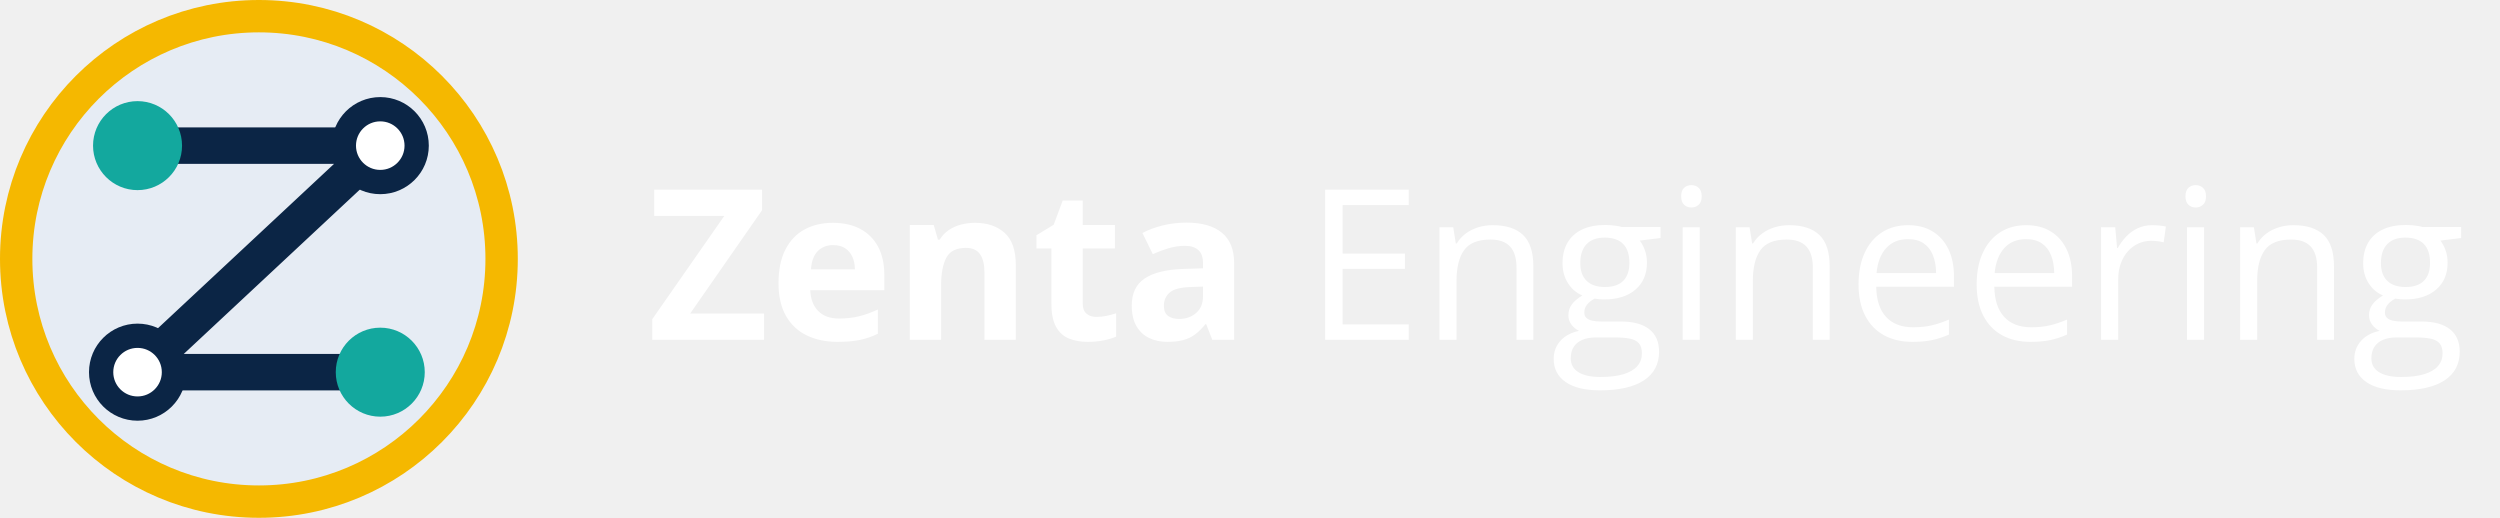
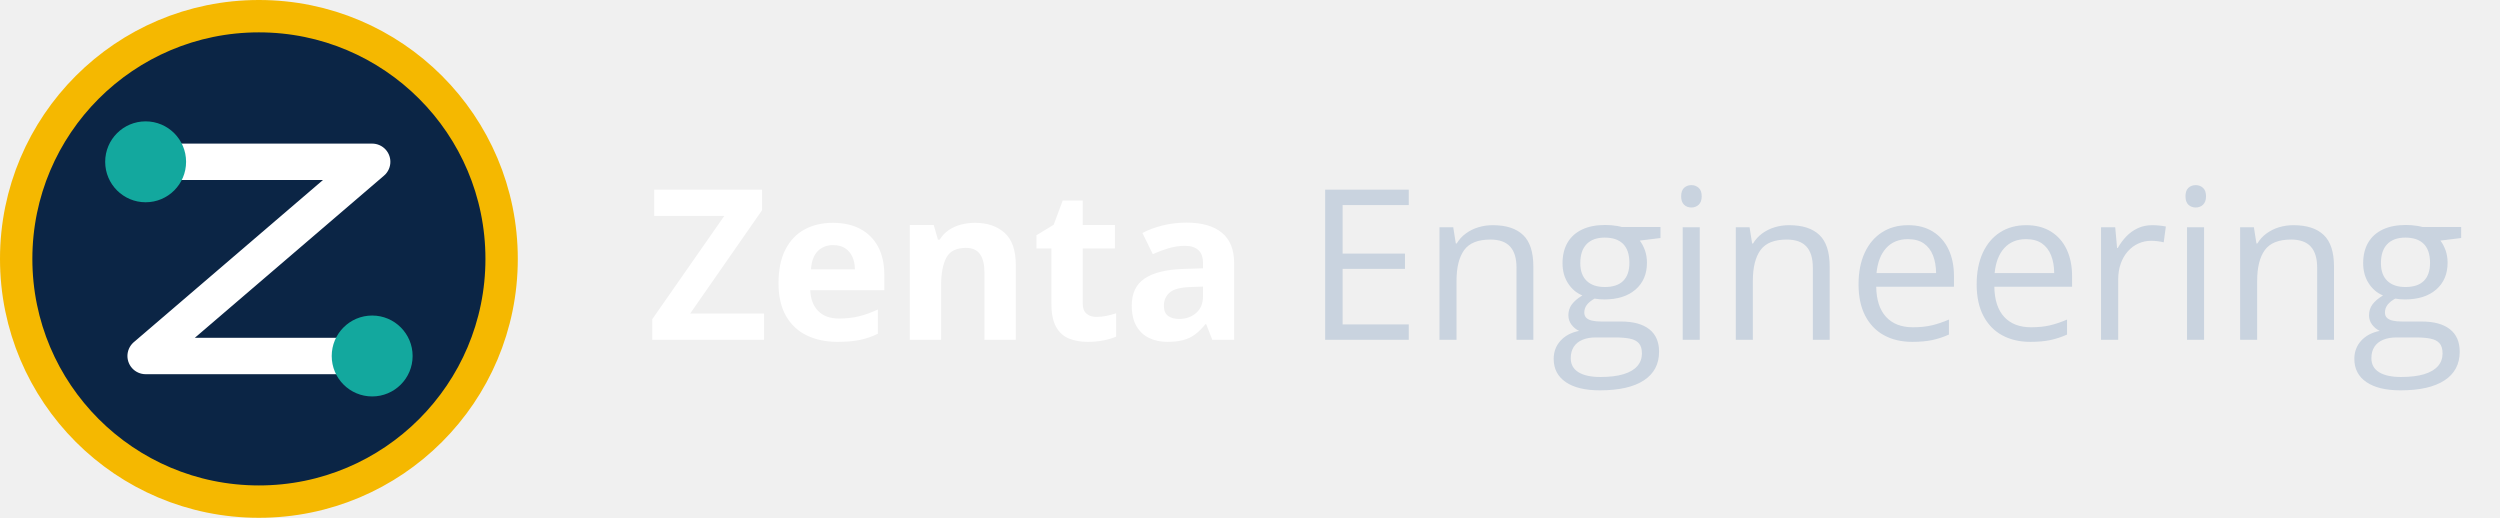
<svg xmlns="http://www.w3.org/2000/svg" viewBox="0 0 309 64" width="309" height="64" role="img" aria-label="Zenta Engineering">
  <g transform="translate(0 0) scale(1)">
-     <circle cx="32" cy="32" r="30" fill="#e6ecf4" stroke="#F5B800" stroke-width="4" />
-     <path d="M17 18H47L17 46H47" fill="none" stroke="#0b2545" stroke-width="4.5" stroke-linejoin="round" />
-     <circle cx="17" cy="18" r="5.5" fill="#13a89e" />
-     <circle cx="47" cy="46" r="5.5" fill="#13a89e" />
-     <circle cx="47" cy="18" r="4.5" fill="#ffffff" stroke="#0b2545" stroke-width="3" />
-     <circle cx="17" cy="46" r="4.5" fill="#ffffff" stroke="#0b2545" stroke-width="3" />
+     <circle cx="32" cy="32" r="30" fill="#0b2545" stroke="#F5B800" stroke-width="4" />
+     <path d="M18 20H46L18 44H46" fill="none" stroke="#ffffff" stroke-width="4.5" stroke-linejoin="round" />
+     <circle cx="18" cy="20" r="5" fill="#13a89e" />
+     <circle cx="46" cy="44" r="5" fill="#13a89e" />
  </g>
  <path d="M94.435 42.0H80.622V39.448L89.521 26.689H80.863V23.439H94.193V25.979L85.307 38.75H94.435ZM102.94 27.54Q104.908 27.54 106.33 28.295Q107.752 29.051 108.526 30.485Q109.301 31.92 109.301 33.989V35.868H100.147Q100.211 37.506 101.131 38.439Q102.052 39.372 103.689 39.372Q105.048 39.372 106.178 39.093Q107.308 38.813 108.501 38.255V41.251Q107.447 41.771 106.298 42.013Q105.149 42.254 103.512 42.254Q101.379 42.254 99.735 41.467Q98.091 40.68 97.158 39.067Q96.225 37.455 96.225 35.005Q96.225 32.517 97.069 30.86Q97.913 29.203 99.424 28.372Q100.935 27.54 102.94 27.54ZM102.966 30.295Q101.836 30.295 101.093 31.019Q100.351 31.742 100.236 33.291H105.67Q105.657 32.428 105.359 31.755Q105.061 31.082 104.47 30.688Q103.88 30.295 102.966 30.295ZM120.511 27.54Q122.783 27.54 124.167 28.778Q125.551 30.016 125.551 32.745V42.0H121.679V33.71Q121.679 32.187 121.126 31.412Q120.574 30.638 119.394 30.638Q117.616 30.638 116.969 31.844Q116.321 33.05 116.321 35.322V42.0H112.449V27.807H115.407L115.928 29.622H116.144Q116.601 28.886 117.28 28.429Q117.959 27.972 118.791 27.756Q119.622 27.54 120.511 27.54ZM135.517 39.169Q136.151 39.169 136.754 39.042Q137.357 38.915 137.954 38.725V41.606Q137.332 41.886 136.412 42.07Q135.491 42.254 134.399 42.254Q133.13 42.254 132.121 41.841Q131.111 41.429 130.534 40.407Q129.956 39.385 129.956 37.557V30.714H128.103V29.076L130.235 27.781L131.353 24.785H133.828V27.807H137.802V30.714H133.828V37.557Q133.828 38.369 134.292 38.769Q134.755 39.169 135.517 39.169ZM146.638 27.515Q149.494 27.515 151.018 28.759Q152.541 30.003 152.541 32.542V42.0H149.837L149.088 40.07H148.986Q148.377 40.832 147.742 41.314Q147.107 41.797 146.282 42.025Q145.457 42.254 144.276 42.254Q143.02 42.254 142.023 41.771Q141.026 41.289 140.455 40.292Q139.884 39.296 139.884 37.76Q139.884 35.5 141.471 34.427Q143.058 33.354 146.231 33.24L148.694 33.164V32.542Q148.694 31.425 148.11 30.904Q147.526 30.384 146.485 30.384Q145.457 30.384 144.467 30.676Q143.477 30.968 142.486 31.412L141.204 28.797Q142.334 28.2 143.737 27.857Q145.14 27.515 146.638 27.515ZM148.694 35.424 147.196 35.475Q145.317 35.525 144.587 36.147Q143.857 36.77 143.857 37.785Q143.857 38.674 144.378 39.048Q144.898 39.423 145.736 39.423Q146.98 39.423 147.837 38.687Q148.694 37.95 148.694 36.592Z" fill="#ffffff" />
-   <path d="M174.123 42.0H163.789V23.439H174.123V25.344H165.947V31.349H173.653V33.228H165.947V40.096H174.123ZM184.508 27.832Q186.983 27.832 188.253 29.044Q189.522 30.257 189.522 32.936V42.0H187.44V33.075Q187.44 31.336 186.647 30.473Q185.854 29.609 184.216 29.609Q181.905 29.609 180.966 30.917Q180.026 32.225 180.026 34.713V42.0H177.919V28.086H179.62L179.938 30.092H180.052Q180.496 29.355 181.182 28.854Q181.867 28.353 182.718 28.092Q183.568 27.832 184.508 27.832ZM197.749 48.246Q195.007 48.246 193.521 47.224Q192.036 46.202 192.036 44.361Q192.036 43.054 192.868 42.127Q193.699 41.2 195.172 40.896Q194.626 40.642 194.239 40.134Q193.852 39.626 193.852 38.966Q193.852 38.204 194.277 37.626Q194.702 37.049 195.578 36.516Q194.486 36.071 193.807 35.011Q193.128 33.951 193.128 32.542Q193.128 31.044 193.75 29.984Q194.372 28.924 195.553 28.365Q196.733 27.807 198.409 27.807Q198.777 27.807 199.152 27.838Q199.526 27.87 199.869 27.927Q200.212 27.984 200.466 28.061H205.239V29.419L202.675 29.736Q203.056 30.231 203.31 30.93Q203.563 31.628 203.563 32.479Q203.563 34.561 202.154 35.786Q200.745 37.011 198.282 37.011Q197.698 37.011 197.089 36.909Q196.467 37.252 196.143 37.671Q195.819 38.09 195.819 38.636Q195.819 39.042 196.067 39.283Q196.314 39.524 196.784 39.632Q197.254 39.74 197.914 39.74H200.364Q202.637 39.74 203.849 40.692Q205.062 41.645 205.062 43.473Q205.062 45.783 203.183 47.015Q201.304 48.246 197.749 48.246ZM197.812 46.596Q199.539 46.596 200.675 46.247Q201.812 45.897 202.376 45.244Q202.941 44.59 202.941 43.688Q202.941 42.851 202.561 42.425Q202.18 42.0 201.443 41.854Q200.707 41.708 199.641 41.708H197.229Q196.289 41.708 195.591 42.0Q194.893 42.292 194.518 42.863Q194.144 43.435 194.144 44.285Q194.144 45.415 195.096 46.005Q196.048 46.596 197.812 46.596ZM198.358 35.475Q199.869 35.475 200.631 34.713Q201.393 33.951 201.393 32.491Q201.393 30.93 200.618 30.149Q199.844 29.368 198.333 29.368Q196.886 29.368 196.105 30.174Q195.324 30.98 195.324 32.529Q195.324 33.951 196.111 34.713Q196.898 35.475 198.358 35.475ZM210.089 28.086V42.0H207.981V28.086ZM209.061 22.881Q209.581 22.881 209.956 23.217Q210.33 23.554 210.33 24.265Q210.33 24.963 209.956 25.306Q209.581 25.648 209.061 25.648Q208.515 25.648 208.153 25.306Q207.791 24.963 207.791 24.265Q207.791 23.554 208.153 23.217Q208.515 22.881 209.061 22.881ZM221.134 27.832Q223.609 27.832 224.879 29.044Q226.148 30.257 226.148 32.936V42.0H224.066V33.075Q224.066 31.336 223.273 30.473Q222.479 29.609 220.842 29.609Q218.531 29.609 217.592 30.917Q216.652 32.225 216.652 34.713V42.0H214.545V28.086H216.246L216.563 30.092H216.678Q217.122 29.355 217.808 28.854Q218.493 28.353 219.344 28.092Q220.194 27.832 221.134 27.832ZM235.848 27.832Q237.625 27.832 238.895 28.619Q240.164 29.406 240.837 30.822Q241.51 32.237 241.51 34.129V35.437H231.899Q231.938 37.887 233.118 39.169Q234.299 40.451 236.444 40.451Q237.765 40.451 238.78 40.21Q239.796 39.969 240.888 39.499V41.353Q239.834 41.822 238.799 42.038Q237.765 42.254 236.355 42.254Q234.35 42.254 232.858 41.435Q231.366 40.616 230.541 39.029Q229.716 37.442 229.716 35.145Q229.716 32.897 230.471 31.253Q231.227 29.609 232.604 28.721Q233.981 27.832 235.848 27.832ZM235.822 29.559Q234.134 29.559 233.131 30.663Q232.128 31.768 231.938 33.748H239.301Q239.288 32.504 238.914 31.558Q238.539 30.612 237.777 30.085Q237.016 29.559 235.822 29.559ZM250.447 27.832Q252.225 27.832 253.494 28.619Q254.764 29.406 255.437 30.822Q256.109 32.237 256.109 34.129V35.437H246.499Q246.537 37.887 247.718 39.169Q248.898 40.451 251.044 40.451Q252.364 40.451 253.38 40.21Q254.396 39.969 255.487 39.499V41.353Q254.434 41.822 253.399 42.038Q252.364 42.254 250.955 42.254Q248.949 42.254 247.458 41.435Q245.966 40.616 245.141 39.029Q244.315 37.442 244.315 35.145Q244.315 32.897 245.071 31.253Q245.826 29.609 247.204 28.721Q248.581 27.832 250.447 27.832ZM250.422 29.559Q248.733 29.559 247.73 30.663Q246.728 31.768 246.537 33.748H253.9Q253.888 32.504 253.513 31.558Q253.139 30.612 252.377 30.085Q251.615 29.559 250.422 29.559ZM266.012 27.832Q266.431 27.832 266.888 27.876Q267.345 27.921 267.7 27.997L267.434 29.952Q267.091 29.863 266.672 29.812Q266.253 29.762 265.885 29.762Q265.047 29.762 264.304 30.098Q263.562 30.435 263.003 31.063Q262.444 31.691 262.127 32.574Q261.81 33.456 261.81 34.535V42.0H259.689V28.086H261.441L261.67 30.65H261.759Q262.19 29.876 262.8 29.235Q263.409 28.594 264.215 28.213Q265.021 27.832 266.012 27.832ZM272.423 28.086V42.0H270.315V28.086ZM271.395 22.881Q271.915 22.881 272.29 23.217Q272.664 23.554 272.664 24.265Q272.664 24.963 272.29 25.306Q271.915 25.648 271.395 25.648Q270.849 25.648 270.487 25.306Q270.125 24.963 270.125 24.265Q270.125 23.554 270.487 23.217Q270.849 22.881 271.395 22.881ZM283.468 27.832Q285.943 27.832 287.213 29.044Q288.482 30.257 288.482 32.936V42.0H286.4V33.075Q286.4 31.336 285.607 30.473Q284.813 29.609 283.176 29.609Q280.865 29.609 279.926 30.917Q278.986 32.225 278.986 34.713V42.0H276.879V28.086H278.58L278.897 30.092H279.012Q279.456 29.355 280.142 28.854Q280.827 28.353 281.678 28.092Q282.528 27.832 283.468 27.832ZM296.709 48.246Q293.967 48.246 292.481 47.224Q290.996 46.202 290.996 44.361Q290.996 43.054 291.828 42.127Q292.659 41.2 294.132 40.896Q293.586 40.642 293.199 40.134Q292.812 39.626 292.812 38.966Q292.812 38.204 293.237 37.626Q293.662 37.049 294.538 36.516Q293.446 36.071 292.767 35.011Q292.088 33.951 292.088 32.542Q292.088 31.044 292.71 29.984Q293.332 28.924 294.513 28.365Q295.693 27.807 297.369 27.807Q297.737 27.807 298.112 27.838Q298.486 27.87 298.829 27.927Q299.172 27.984 299.426 28.061H304.199V29.419L301.635 29.736Q302.016 30.231 302.27 30.93Q302.523 31.628 302.523 32.479Q302.523 34.561 301.114 35.786Q299.705 37.011 297.242 37.011Q296.658 37.011 296.049 36.909Q295.427 37.252 295.103 37.671Q294.779 38.09 294.779 38.636Q294.779 39.042 295.027 39.283Q295.274 39.524 295.744 39.632Q296.214 39.74 296.874 39.74H299.324Q301.597 39.74 302.809 40.692Q304.021 41.645 304.021 43.473Q304.021 45.783 302.143 47.015Q300.264 48.246 296.709 48.246ZM296.772 46.596Q298.499 46.596 299.635 46.247Q300.771 45.897 301.336 45.244Q301.901 44.59 301.901 43.688Q301.901 42.851 301.521 42.425Q301.14 42.0 300.403 41.854Q299.667 41.708 298.601 41.708H296.188Q295.249 41.708 294.551 42.0Q293.853 42.292 293.478 42.863Q293.104 43.435 293.104 44.285Q293.104 45.415 294.056 46.005Q295.008 46.596 296.772 46.596ZM297.318 35.475Q298.829 35.475 299.591 34.713Q300.353 33.951 300.353 32.491Q300.353 30.93 299.578 30.149Q298.804 29.368 297.293 29.368Q295.846 29.368 295.065 30.174Q294.284 30.98 294.284 32.529Q294.284 33.951 295.071 34.713Q295.858 35.475 297.318 35.475Z" fill="#ffffff" />
+   <path d="M174.123 42.0H163.789V23.439H174.123V25.344H165.947V31.349H173.653V33.228H165.947V40.096H174.123ZM184.508 27.832Q186.983 27.832 188.253 29.044Q189.522 30.257 189.522 32.936V42.0H187.44V33.075Q187.44 31.336 186.647 30.473Q185.854 29.609 184.216 29.609Q181.905 29.609 180.966 30.917Q180.026 32.225 180.026 34.713V42.0H177.919V28.086H179.62L179.938 30.092H180.052Q180.496 29.355 181.182 28.854Q181.867 28.353 182.718 28.092Q183.568 27.832 184.508 27.832ZM197.749 48.246Q195.007 48.246 193.521 47.224Q192.036 46.202 192.036 44.361Q192.036 43.054 192.868 42.127Q193.699 41.2 195.172 40.896Q194.626 40.642 194.239 40.134Q193.852 39.626 193.852 38.966Q193.852 38.204 194.277 37.626Q194.702 37.049 195.578 36.516Q194.486 36.071 193.807 35.011Q193.128 33.951 193.128 32.542Q193.128 31.044 193.75 29.984Q194.372 28.924 195.553 28.365Q196.733 27.807 198.409 27.807Q198.777 27.807 199.152 27.838Q199.526 27.87 199.869 27.927Q200.212 27.984 200.466 28.061H205.239V29.419L202.675 29.736Q203.056 30.231 203.31 30.93Q203.563 31.628 203.563 32.479Q203.563 34.561 202.154 35.786Q200.745 37.011 198.282 37.011Q197.698 37.011 197.089 36.909Q196.467 37.252 196.143 37.671Q195.819 38.09 195.819 38.636Q195.819 39.042 196.067 39.283Q196.314 39.524 196.784 39.632Q197.254 39.74 197.914 39.74H200.364Q202.637 39.74 203.849 40.692Q205.062 41.645 205.062 43.473Q205.062 45.783 203.183 47.015Q201.304 48.246 197.749 48.246ZM197.812 46.596Q199.539 46.596 200.675 46.247Q201.812 45.897 202.376 45.244Q202.941 44.59 202.941 43.688Q202.941 42.851 202.561 42.425Q202.18 42.0 201.443 41.854Q200.707 41.708 199.641 41.708H197.229Q196.289 41.708 195.591 42.0Q194.893 42.292 194.518 42.863Q194.144 43.435 194.144 44.285Q194.144 45.415 195.096 46.005Q196.048 46.596 197.812 46.596ZM198.358 35.475Q199.869 35.475 200.631 34.713Q201.393 33.951 201.393 32.491Q201.393 30.93 200.618 30.149Q199.844 29.368 198.333 29.368Q196.886 29.368 196.105 30.174Q195.324 30.98 195.324 32.529Q195.324 33.951 196.111 34.713Q196.898 35.475 198.358 35.475ZM210.089 28.086V42.0H207.981V28.086ZM209.061 22.881Q209.581 22.881 209.956 23.217Q210.33 23.554 210.33 24.265Q210.33 24.963 209.956 25.306Q209.581 25.648 209.061 25.648Q208.515 25.648 208.153 25.306Q207.791 24.963 207.791 24.265Q207.791 23.554 208.153 23.217Q208.515 22.881 209.061 22.881ZM221.134 27.832Q223.609 27.832 224.879 29.044Q226.148 30.257 226.148 32.936V42.0H224.066V33.075Q224.066 31.336 223.273 30.473Q222.479 29.609 220.842 29.609Q218.531 29.609 217.592 30.917Q216.652 32.225 216.652 34.713V42.0H214.545V28.086H216.246L216.563 30.092H216.678Q217.122 29.355 217.808 28.854Q218.493 28.353 219.344 28.092Q220.194 27.832 221.134 27.832ZM235.848 27.832Q237.625 27.832 238.895 28.619Q240.164 29.406 240.837 30.822Q241.51 32.237 241.51 34.129V35.437H231.899Q231.938 37.887 233.118 39.169Q234.299 40.451 236.444 40.451Q237.765 40.451 238.78 40.21Q239.796 39.969 240.888 39.499V41.353Q239.834 41.822 238.799 42.038Q237.765 42.254 236.355 42.254Q234.35 42.254 232.858 41.435Q231.366 40.616 230.541 39.029Q229.716 37.442 229.716 35.145Q229.716 32.897 230.471 31.253Q231.227 29.609 232.604 28.721Q233.981 27.832 235.848 27.832ZM235.822 29.559Q234.134 29.559 233.131 30.663Q232.128 31.768 231.938 33.748H239.301Q239.288 32.504 238.914 31.558Q238.539 30.612 237.777 30.085Q237.016 29.559 235.822 29.559ZM250.447 27.832Q252.225 27.832 253.494 28.619Q254.764 29.406 255.437 30.822Q256.109 32.237 256.109 34.129V35.437H246.499Q246.537 37.887 247.718 39.169Q248.898 40.451 251.044 40.451Q252.364 40.451 253.38 40.21Q254.396 39.969 255.487 39.499V41.353Q254.434 41.822 253.399 42.038Q252.364 42.254 250.955 42.254Q248.949 42.254 247.458 41.435Q245.966 40.616 245.141 39.029Q244.315 37.442 244.315 35.145Q244.315 32.897 245.071 31.253Q245.826 29.609 247.204 28.721Q248.581 27.832 250.447 27.832ZM250.422 29.559Q248.733 29.559 247.73 30.663Q246.728 31.768 246.537 33.748H253.9Q253.888 32.504 253.513 31.558Q253.139 30.612 252.377 30.085Q251.615 29.559 250.422 29.559ZM266.012 27.832Q266.431 27.832 266.888 27.876Q267.345 27.921 267.7 27.997L267.434 29.952Q267.091 29.863 266.672 29.812Q266.253 29.762 265.885 29.762Q265.047 29.762 264.304 30.098Q263.562 30.435 263.003 31.063Q262.444 31.691 262.127 32.574Q261.81 33.456 261.81 34.535V42.0H259.689V28.086H261.441L261.67 30.65H261.759Q262.19 29.876 262.8 29.235Q263.409 28.594 264.215 28.213Q265.021 27.832 266.012 27.832ZM272.423 28.086V42.0H270.315V28.086ZM271.395 22.881Q271.915 22.881 272.29 23.217Q272.664 23.554 272.664 24.265Q272.664 24.963 272.29 25.306Q271.915 25.648 271.395 25.648Q270.849 25.648 270.487 25.306Q270.125 24.963 270.125 24.265Q270.125 23.554 270.487 23.217Q270.849 22.881 271.395 22.881ZM283.468 27.832Q285.943 27.832 287.213 29.044Q288.482 30.257 288.482 32.936V42.0H286.4V33.075Q286.4 31.336 285.607 30.473Q284.813 29.609 283.176 29.609Q280.865 29.609 279.926 30.917Q278.986 32.225 278.986 34.713V42.0H276.879V28.086H278.58L278.897 30.092H279.012Q279.456 29.355 280.142 28.854Q280.827 28.353 281.678 28.092Q282.528 27.832 283.468 27.832ZM296.709 48.246Q293.967 48.246 292.481 47.224Q290.996 46.202 290.996 44.361Q290.996 43.054 291.828 42.127Q292.659 41.2 294.132 40.896Q293.586 40.642 293.199 40.134Q292.812 39.626 292.812 38.966Q292.812 38.204 293.237 37.626Q293.662 37.049 294.538 36.516Q293.446 36.071 292.767 35.011Q292.088 33.951 292.088 32.542Q292.088 31.044 292.71 29.984Q293.332 28.924 294.513 28.365Q295.693 27.807 297.369 27.807Q297.737 27.807 298.112 27.838Q298.486 27.87 298.829 27.927Q299.172 27.984 299.426 28.061H304.199V29.419L301.635 29.736Q302.016 30.231 302.27 30.93Q302.523 31.628 302.523 32.479Q302.523 34.561 301.114 35.786Q299.705 37.011 297.242 37.011Q296.658 37.011 296.049 36.909Q295.427 37.252 295.103 37.671Q294.779 38.09 294.779 38.636Q294.779 39.042 295.027 39.283Q295.274 39.524 295.744 39.632Q296.214 39.74 296.874 39.74H299.324Q301.597 39.74 302.809 40.692Q304.021 41.645 304.021 43.473Q304.021 45.783 302.143 47.015Q300.264 48.246 296.709 48.246ZM296.772 46.596Q298.499 46.596 299.635 46.247Q300.771 45.897 301.336 45.244Q301.901 44.59 301.901 43.688Q301.901 42.851 301.521 42.425Q301.14 42.0 300.403 41.854Q299.667 41.708 298.601 41.708H296.188Q295.249 41.708 294.551 42.0Q293.853 42.292 293.478 42.863Q293.104 43.435 293.104 44.285Q293.104 45.415 294.056 46.005Q295.008 46.596 296.772 46.596ZM297.318 35.475Q298.829 35.475 299.591 34.713Q300.353 33.951 300.353 32.491Q300.353 30.93 299.578 30.149Q298.804 29.368 297.293 29.368Q295.846 29.368 295.065 30.174Q294.284 30.98 294.284 32.529Q294.284 33.951 295.071 34.713Q295.858 35.475 297.318 35.475Z" fill="#c9d3df" />
</svg>
